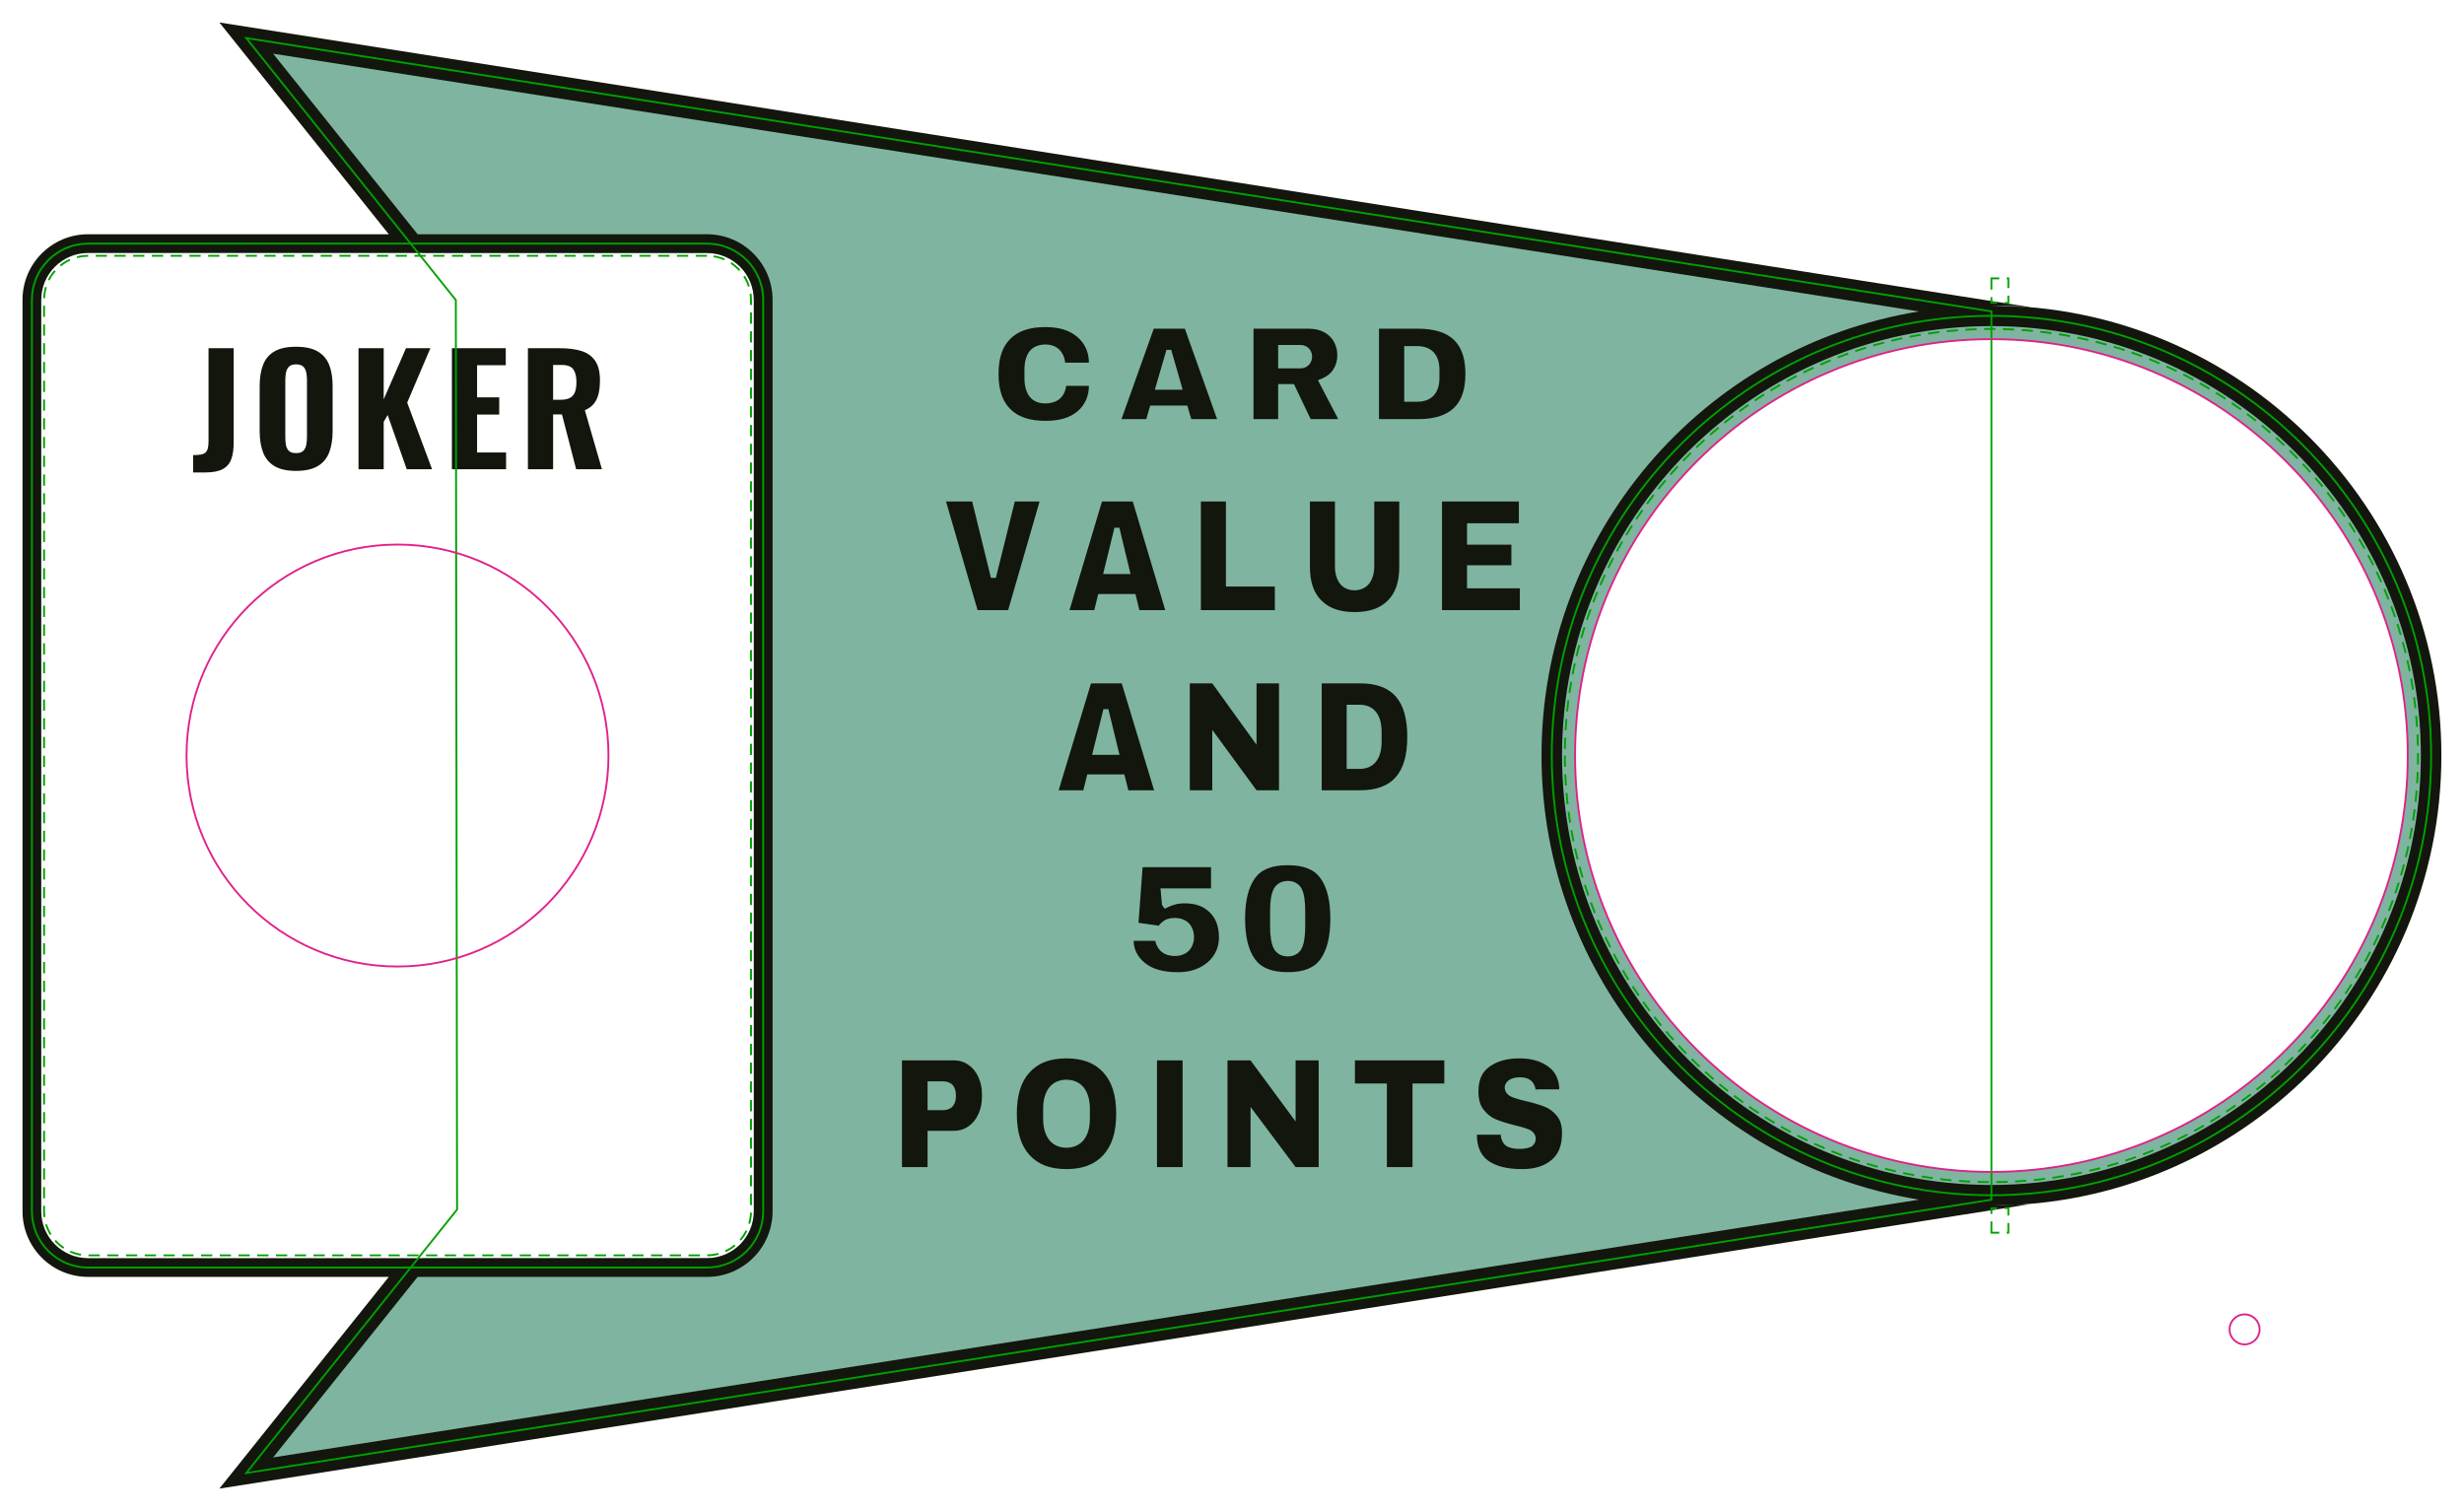
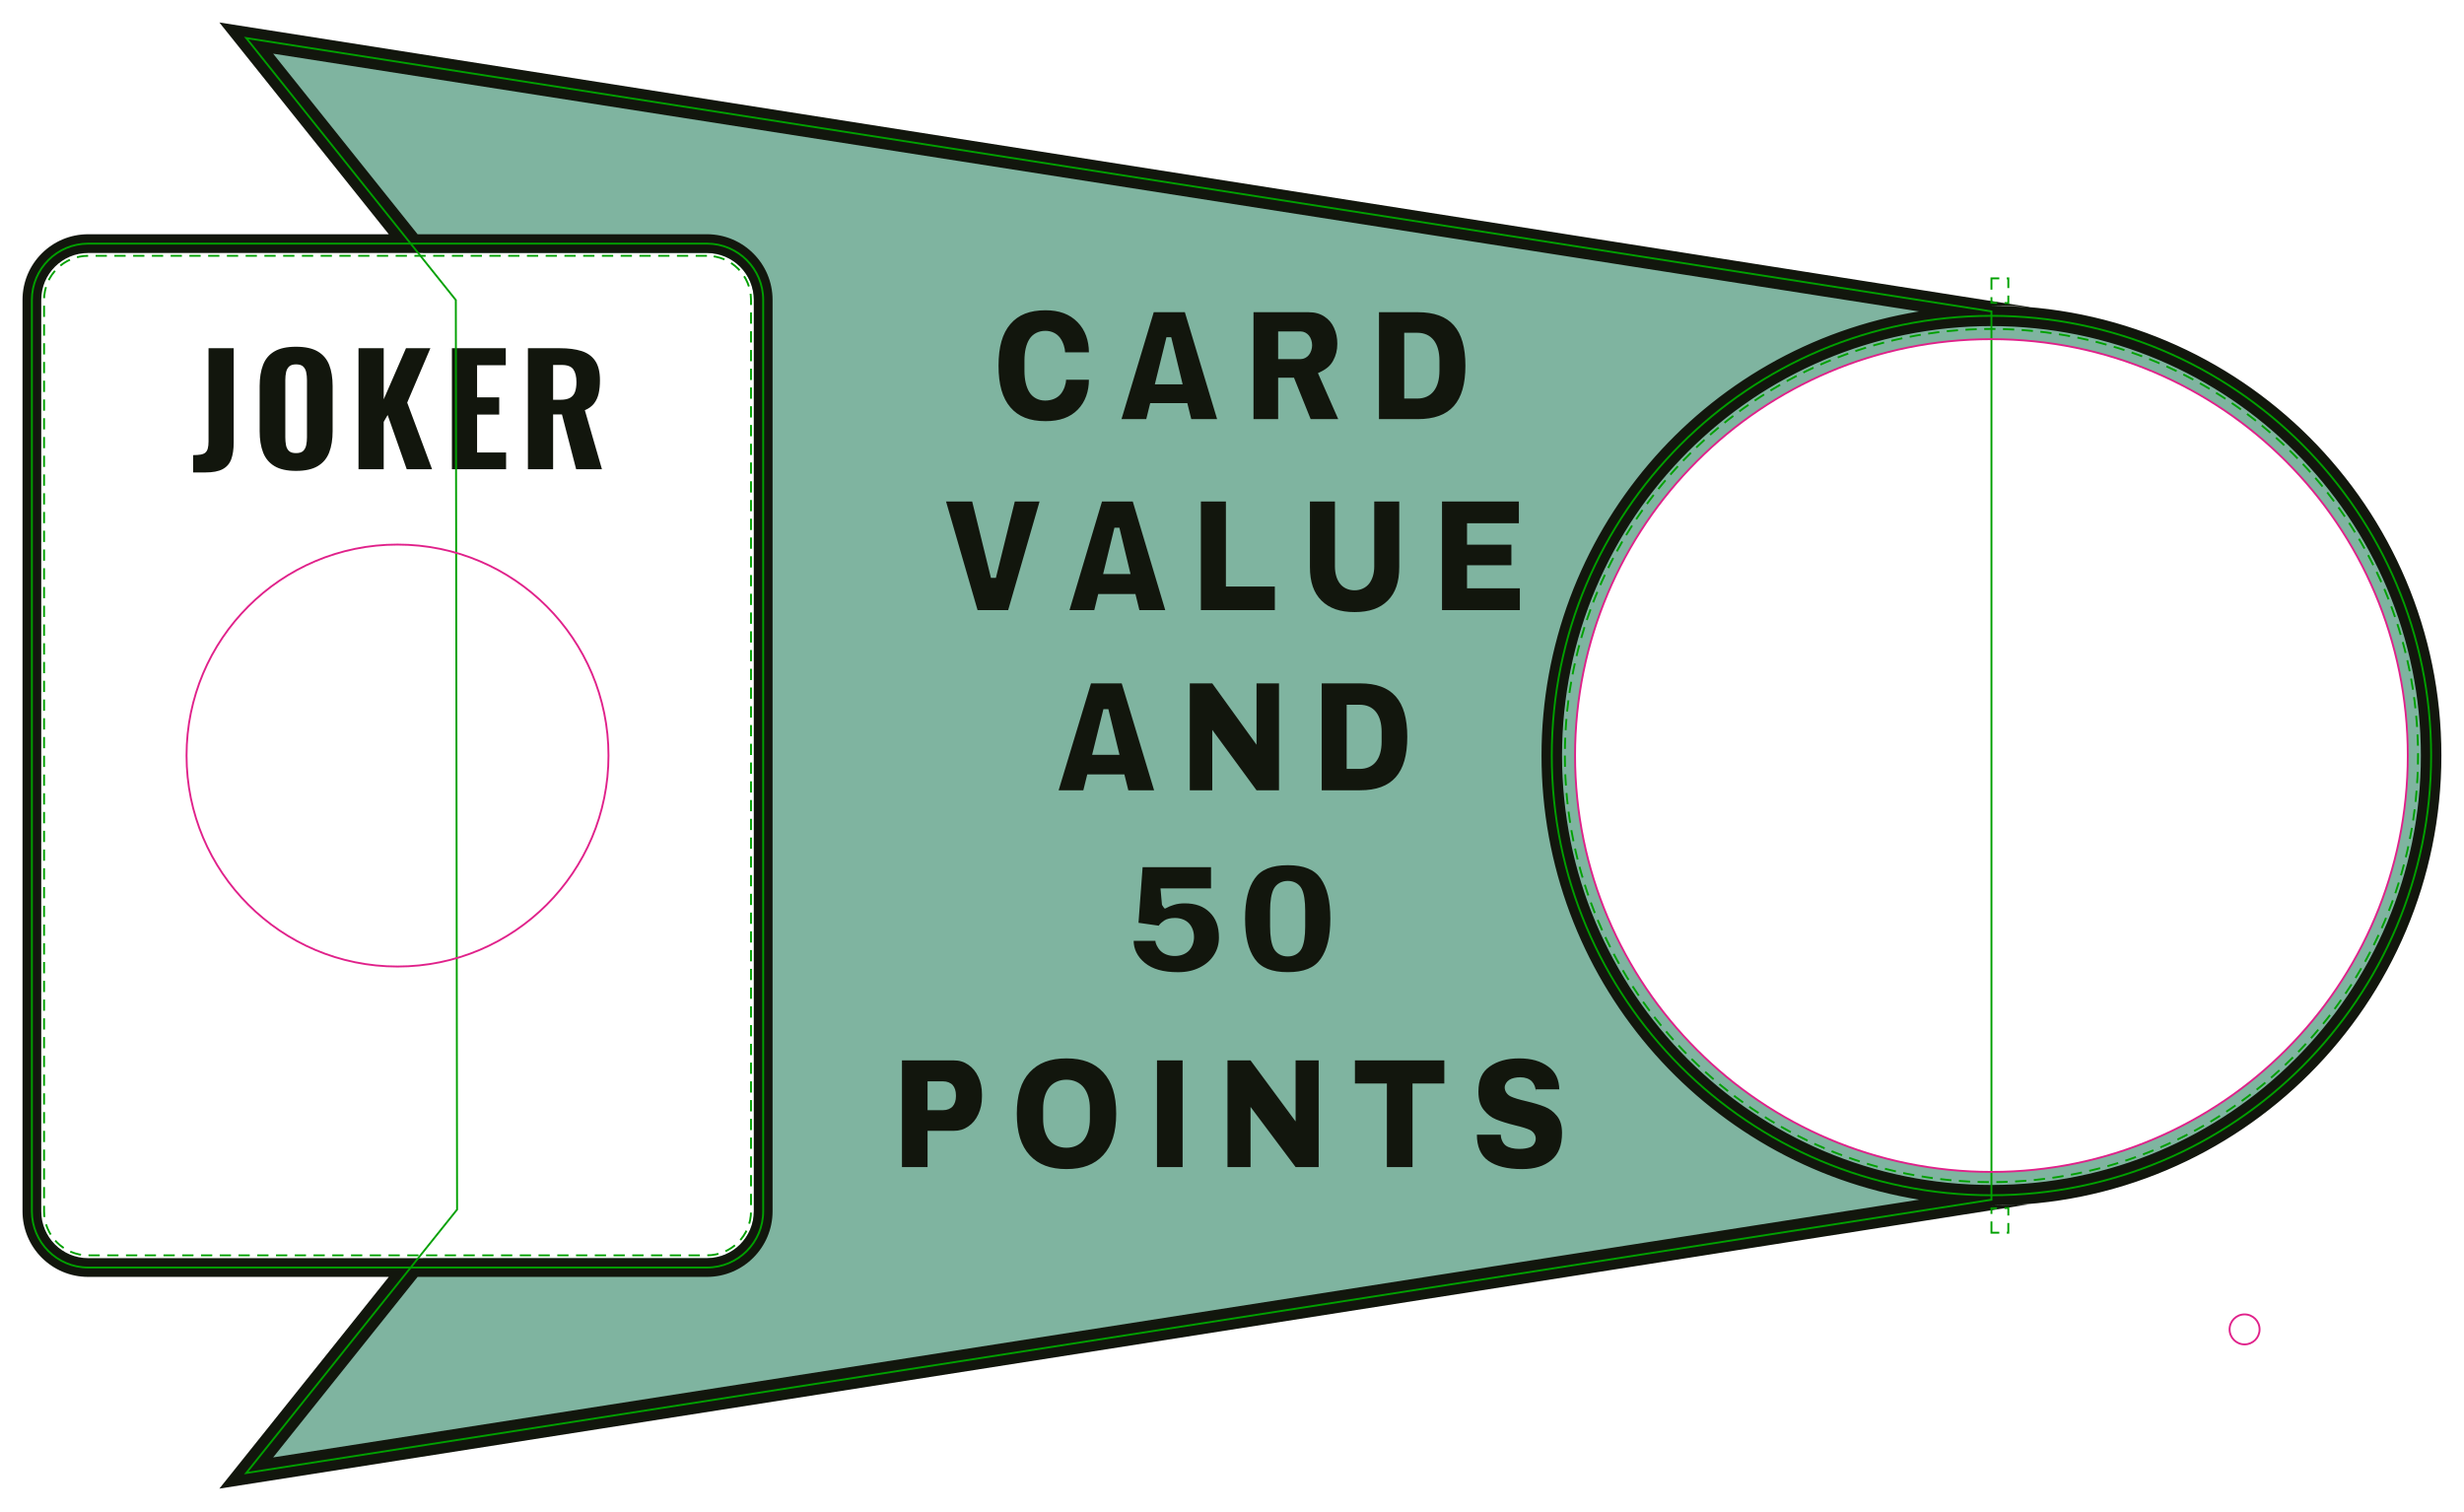
<svg xmlns="http://www.w3.org/2000/svg" width="4.38in" height="2.686in" viewBox="0 0 1314.0 805.8" version="1.1" id="svg2">
  <defs id="defs2" />
  <g id="teal">
    <path fill="#7fb4a0" fill-rule="evenodd" d="M136.10,782.71L1062.00,637.73L1062.00,635.88C1190.68,635.88 1295.00,531.57 1295.00,402.89C1295.00,274.21 1190.68,169.89 1062.00,169.89L1062.00,168.07L136.10,23.07L225.57,134.91L377.00,134.91C390.81,134.91 402.00,146.10 402.00,159.91L402.00,645.91C402.00,659.72 390.81,670.91 377.00,670.91L225.57,670.91ZM1284.02,402.89C1284.02,525.52 1184.61,624.92 1061.99,624.92C939.36,624.92 839.95,525.52 839.95,402.89C839.95,280.26 939.36,180.86 1061.99,180.86C1184.61,180.85 1284.02,280.26 1284.02,402.89Z" id="path1" />
  </g>
  <g id="black">
-     <path fill="#12160d" fill-rule="evenodd" d="m 1062,162.94 20.582,0.831 L 116.98,11.98 207.33,124.91 H 47 c -19.33,0 -35,15.67 -34.99,35 v 486 c 0,19.33 15.66,34.99 34.99,34.99 H 207.33 L 116.98,793.8 1081.499,642.299 1062,642.84 c 132.52,0 239.94,-107.43 239.94,-239.95 C 1301.95,270.37 1194.52,162.95 1062,162.94 Z M 1023.44,639.72 145.66,777.16 222.7,680.9 H 377 c 19.33,0 34.99,-15.66 35,-34.99 v -486 c 0,-19.33 -15.67,-34.99 -35,-35 H 222.7 L 145.66,28.62 1023.38,166.07 C 907.29,185.01 822.04,285.3 822.06,402.92 c 0.01,117.62 85.28,217.89 201.38,236.8 z M 377,134.91 c 13.81,0 25,11.19 25,25 v 486 c 0,13.81 -11.19,25 -25,25 H 47 c -13.81,0 -25.01,-11.19 -25,-25 v -486 c 0,-13.81 11.19,-25.01 25,-25 z m 914,267.98 c 0,126.47 -102.53,228.99 -229,228.99 -126.47,0 -229,-102.52 -229,-228.99 0,-126.47 102.53,-229 229,-229 126.47,0 229,102.53 229,229 z M 580.69,193.37 h -12.7 c 0,-1.72 -0.96,-4.61 -2.73,-6.58 -1.8,-2 -4.61,-3.1 -7.77,-3.1 -3.63,0 -6.73,1.32 -8.53,3.73 -1.74,2.31 -2.64,5.69 -2.64,9.61 v 4.76 c 0,3.87 0.9,7.23 2.63,9.57 1.8,2.43 4.85,3.77 8.39,3.77 3.42,0 6.39,-1.01 8.28,-2.9 1.87,-1.88 2.89,-4.75 2.89,-6.48 h 12.18 c 0,5.21 -1.9,9.96 -5.92,13.44 -4.05,3.52 -9.6,5.22 -17.21,5.22 -8.48,0 -14.53,-2.04 -18.77,-6.26 -4.24,-4.22 -6.29,-10.25 -6.29,-18.74 0,-8.49 2.05,-14.52 6.29,-18.74 4.24,-4.22 10.29,-6.26 18.77,-6.26 7.36,0 12.85,1.74 17.03,5.33 4.14,3.56 6.1,8.38 6.1,13.63 z m 54.59,30.13 -2.11,-7.22 h -19.79 l -2.11,7.22 h -13.2 l 17.2,-48.22 h 16.59 l 17.2,48.22 z m -19.43,-15.69 h 14.84 l -6.1,-21.24 h -2.55 z m 86.98,-5.06 10.82,20.75 h -14.7 l -8.9,-18.69 h -8.44 v 18.69 h -13.14 v -48.22 h 29.25 c 3.43,0 6.14,0.62 8.51,1.93 2.37,1.32 3.99,2.92 5.17,5.13 1.2,2.24 1.76,4.5 1.76,7.15 0,2.91 -0.71,5.32 -2.24,7.66 -1.52,2.32 -3.55,3.89 -8.09,5.6 z m -9.13,-18.78 h -12.09 v 12.45 h 12.09 c 1.57,0 3.21,-0.7 4.3,-1.84 1.08,-1.13 1.73,-2.8 1.73,-4.42 0,-1.63 -0.66,-3.29 -1.75,-4.4 -1.09,-1.11 -2.71,-1.79 -4.28,-1.79 z m 87.77,15.42 c 0,16.43 -8.06,24.11 -25.39,24.11 h -20.7 v -48.22 h 20.7 c 17.33,0 25.39,7.68 25.39,24.11 z m -32.63,14.83 h 6.94 c 7.56,0 11.85,-4.61 11.85,-12.6 v -4.46 c 0,-7.99 -4.29,-12.6 -11.85,-12.6 h -6.94 z M 103,251.93 v -9.24 c 1.57,0 2.9,-0.1 3.98,-0.28 1.09,-0.19 1.93,-0.53 2.52,-1.04 0.6,-0.5 1.03,-1.24 1.3,-2.19 0.27,-0.96 0.41,-2.21 0.41,-3.75 v -49.74 h 13.41 v 50.3 c 0,3.56 -0.43,6.52 -1.3,8.89 -0.87,2.36 -2.4,4.13 -4.59,5.3 -2.2,1.17 -5.27,1.75 -9.23,1.75 z m 54.84,-0.83 c -4.83,0 -8.65,-0.85 -11.47,-2.55 -2.83,-1.7 -4.85,-4.13 -6.07,-7.29 -1.22,-3.16 -1.83,-6.94 -1.83,-11.35 v -24.06 c 0,-4.41 0.61,-8.18 1.83,-11.31 1.22,-3.14 3.24,-5.53 6.07,-7.17 2.82,-1.65 6.64,-2.47 11.47,-2.47 4.89,0 8.75,0.83 11.6,2.51 2.85,1.67 4.89,4.06 6.11,7.17 1.22,3.1 1.83,6.86 1.83,11.27 v 24.06 c 0,4.41 -0.61,8.19 -1.83,11.35 -1.22,3.16 -3.26,5.59 -6.11,7.29 -2.85,1.7 -6.71,2.55 -11.6,2.55 z m 0,-9.48 c 1.74,0 3.02,-0.38 3.83,-1.15 0.81,-0.77 1.36,-1.81 1.63,-3.11 0.27,-1.3 0.4,-2.7 0.4,-4.18 v -30.52 c 0,-1.48 -0.13,-2.86 -0.4,-4.14 -0.27,-1.27 -0.82,-2.3 -1.63,-3.07 -0.81,-0.77 -2.09,-1.15 -3.83,-1.15 -1.62,0 -2.85,0.38 -3.66,1.15 -0.81,0.77 -1.36,1.8 -1.63,3.07 -0.27,1.28 -0.4,2.66 -0.4,4.14 v 30.52 c 0,1.48 0.12,2.88 0.36,4.18 0.25,1.3 0.78,2.34 1.59,3.11 0.81,0.77 2.06,1.15 3.74,1.15 z m 33.35,8.6 v -64.53 h 13.43 v 27.25 l 11.88,-27.25 h 13.01 l -12.36,29 13.26,35.53 H 216.9 l -10.17,-28.92 -2.11,3.67 v 25.25 z m 49.81,0 v -64.53 h 28.72 v 9.08 h -15.3 v 17.13 h 11.8 v 9.16 h -11.8 v 20.24 h 15.46 v 8.92 z m 40.53,0 v -64.53 h 17.09 c 4.45,0 8.26,0.49 11.43,1.47 3.18,0.99 5.62,2.73 7.33,5.22 1.71,2.5 2.56,5.95 2.56,10.36 0,2.65 -0.23,5 -0.69,7.05 -0.46,2.04 -1.27,3.82 -2.44,5.34 -1.17,1.51 -2.81,2.72 -4.92,3.62 l 9.11,31.47 h -13.75 l -7.57,-29.24 h -4.72 v 29.24 z m 13.43,-37.04 h 3.9 c 2.17,0 3.88,-0.35 5.13,-1.04 1.25,-0.69 2.13,-1.74 2.65,-3.15 0.51,-1.4 0.77,-3.14 0.77,-5.22 0,-2.97 -0.56,-5.24 -1.67,-6.81 -1.11,-1.56 -3.19,-2.35 -6.22,-2.35 h -4.56 z M 521.32,325.34 504.5,267.41 h 13.94 l 10.01,40.74 h 2.64 l 10.08,-40.74 h 13.21 l -16.75,57.93 z m 86.29,0 -2.11,-8.59 h -19.84 l -2.1,8.59 h -13.21 l 17.32,-57.93 h 16.41 l 17.32,57.93 z m -19.34,-19.23 h 14.62 l -5.94,-24.7 h -2.65 z m 52.14,-38.7 h 13.34 v 45.34 h 26.09 v 12.59 h -39.43 z m 82,58.98 c -7.82,0 -13.51,-1.99 -17.68,-6.12 -4.16,-4.13 -6.17,-9.9 -6.17,-17.97 v -34.89 h 13.33 v 34.62 c 0,3.63 0.9,6.83 2.6,9.09 1.75,2.34 4.61,3.66 7.85,3.66 3.24,0 6.11,-1.33 7.89,-3.7 1.72,-2.29 2.63,-5.47 2.63,-9.05 v -34.62 h 13.33 v 34.89 c 0,8.07 -2,13.85 -6.14,17.97 -4.14,4.13 -9.81,6.12 -17.64,6.12 z M 769,267.41 h 40.98 v 11.61 h -27.64 v 11.42 h 23.65 v 10.99 h -23.65 v 12.3 h 28.16 v 11.61 H 769 Z m -167.29,154 -2.1,-8.46 h -19.8 l -2.09,8.46 h -13.17 l 17.26,-57 h 16.38 l 17.26,57 z M 582.4,402.52 h 14.61 l -5.94,-24.37 h -2.64 z m 87.68,18.89 -23.6,-32.21 v 32.21 H 634.5 v -57 h 11.98 l 23.6,32.71 v -32.71 h 11.98 v 57 z m 80.39,-28.5 c 0,19.43 -8.05,28.5 -25.14,28.5 h -20.49 v -57 h 20.49 c 17.09,0 25.14,9.07 25.14,28.5 z m -32.32,17.11 h 6.89 c 7.56,0 11.75,-5.31 11.75,-14.49 v -5.24 c 0,-9.18 -4.19,-14.49 -11.75,-14.49 h -6.89 z m -99.28,63.72 0.79,8.77 c 1.44,2.17 1.3,2.27 2.36,1.65 1.01,-0.59 2.31,-1.13 4.06,-1.67 1.71,-0.53 3.52,-0.78 5.68,-0.78 5.8,0 10.06,1.56 13.38,4.84 3.32,3.28 4.89,7.53 4.89,13.39 0,3.5 -0.85,6.46 -2.66,9.31 -1.82,2.85 -4.24,4.99 -7.6,6.67 -3.36,1.68 -7.09,2.5 -11.56,2.5 -7.9,0 -13.62,-1.63 -17.71,-4.98 -4.05,-3.31 -5.94,-7.5 -5.94,-11.75 h 11.56 c 0,1.09 0.99,3.57 2.75,5.34 1.79,1.78 4.53,2.75 7.6,2.75 3.08,0 5.82,-1.01 7.58,-2.87 1.73,-1.82 2.69,-4.43 2.69,-7.22 0,-2.85 -0.96,-5.49 -2.69,-7.32 -1.75,-1.85 -4.47,-2.87 -7.5,-2.87 -2.26,0 -4.27,0.45 -5.58,1.3 -1.15,0.76 -2.12,1.58 -2.69,2.33 -0.47,0.63 -0.79,1.06 -0.4,0.47 l -10.74,-1.52 2.19,-29.67 h 36.48 v 11.33 z m 90.57,16.15 c 0,9.54 -1.7,16.52 -5.15,21.43 -3.37,4.79 -8.94,7.08 -17.53,7.08 -8.65,0 -14.25,-2.29 -17.62,-7.08 -3.45,-4.91 -5.15,-11.89 -5.15,-21.43 0,-9.55 1.7,-16.53 5.15,-21.44 3.37,-4.78 8.97,-7.08 17.62,-7.08 8.59,0 14.16,2.29 17.53,7.08 3.45,4.91 5.15,11.89 5.15,21.44 z m -32.13,-4.22 v 8.35 c 0,5.29 0.67,9.37 2,11.84 1.42,2.64 4.19,4.16 7.45,4.16 3.26,0 6.01,-1.54 7.38,-4.19 1.27,-2.46 1.9,-6.53 1.9,-11.81 v -8.35 c 0,-5.29 -0.63,-9.34 -1.91,-11.78 -1.37,-2.62 -4.11,-4.14 -7.37,-4.14 -3.26,0 -6.03,1.53 -7.45,4.16 -1.33,2.47 -2,6.52 -2,11.76 z m -153.65,97.95 v 1.13 c 0,3.56 -0.64,6.6 -1.97,9.46 -1.32,2.85 -3.03,4.9 -5.36,6.49 -2.32,1.59 -4.75,2.31 -7.75,2.31 h -13.93 v 19.33 H 481 v -56.9 h 27.58 c 3,0 5.43,0.73 7.75,2.31 2.34,1.59 4.04,3.63 5.36,6.45 1.33,2.83 1.97,5.86 1.97,9.42 z m -29.01,8.37 h 8.36 c 2.04,0 3.98,-0.76 5.1,-2.1 1.08,-1.27 1.67,-3.2 1.67,-5.23 v -0.7 c 0,-2.08 -0.6,-4.03 -1.68,-5.29 -1.13,-1.3 -3.05,-2.04 -5.09,-2.04 h -8.36 z m 100.59,1.9 c 0,9.88 -2.27,17.03 -6.91,22.07 -4.64,5.03 -10.96,7.45 -19.62,7.45 -8.67,0 -14.98,-2.4 -19.59,-7.4 -4.62,-5.01 -6.87,-12.18 -6.87,-22.12 0,-9.93 2.25,-17.1 6.87,-22.11 4.61,-5 10.92,-7.4 19.59,-7.4 8.66,0 14.98,2.41 19.62,7.44 4.64,5.04 6.91,12.2 6.91,22.07 z m -38.96,-2.78 v 5.57 c 0,4.44 1.06,8.28 3.09,11 2.08,2.81 5.44,4.35 9.34,4.35 3.89,0 7.26,-1.54 9.37,-4.34 2.06,-2.72 3.13,-6.56 3.13,-11.01 v -5.57 c 0,-4.45 -1.07,-8.29 -3.13,-11.01 -2.11,-2.8 -5.48,-4.35 -9.37,-4.35 -3.9,0 -7.26,1.55 -9.34,4.35 -2.03,2.73 -3.09,6.56 -3.09,11.01 z M 617,622.34 v -56.9 h 13.66 v 56.9 z m 73.92,0 -24.03,-32.08 v 32.08 h -12.3 v -56.9 h 12.29 l 24.04,32.57 v -32.57 h 12.3 v 56.9 z m 62.34,-44.58 v 44.58 H 739.6 v -44.58 h -17.04 v -12.32 h 47.66 v 12.32 z m 78.3,3.6 v -0.47 h -12.58 v 1.16 c 0,-2.02 -0.76,-4.01 -2.07,-5.39 -1.36,-1.43 -3.62,-2.21 -6.13,-2.21 -2.37,0 -4.49,0.47 -5.89,1.37 -1.46,0.93 -2.46,2.51 -2.46,4.05 0,2.03 1.3,3.91 3.27,4.84 1.7,0.8 4.44,1.63 8.05,2.46 4.12,0.97 7.44,1.97 10.06,3.02 2.5,1 4.54,2.53 6.44,4.83 1.82,2.22 2.69,5.04 2.74,8.99 0,6.8 -1.82,11.43 -5.67,14.61 -3.91,3.24 -8.94,4.8 -15.64,4.8 -7.89,0 -13.73,-1.46 -17.99,-4.44 -4.13,-2.88 -6.1,-7.74 -6.1,-13.91 h 12.73 c 0,1.77 0.91,4.46 2.63,5.76 1.61,1.2 4.19,1.82 7.23,1.82 2.22,0 4.23,-0.3 5.76,-0.88 1.84,-0.7 3.04,-2.56 3.04,-4.63 0,-1.92 -1.27,-3.72 -3.15,-4.62 -1.63,-0.77 -4.28,-1.59 -7.78,-2.41 -4.17,-1.04 -7.55,-2.09 -10.25,-3.2 -2.57,-1.05 -4.67,-2.69 -6.62,-5.16 -1.87,-2.39 -2.76,-5.44 -2.76,-9.7 0,-6.24 1.89,-10.41 5.95,-13.29 4.18,-2.96 9.29,-4.38 15.81,-4.38 6.41,0 11.4,1.42 15.45,4.37 3.95,2.88 5.83,6.85 5.93,12.61 z" id="path2" />
+     <path fill="#12160d" fill-rule="evenodd" d="M1062.00,162.94L1082.58,163.77L116.98,11.98L207.33,124.91L47.00,124.91C27.67,124.91 12.00,140.58 12.01,159.91L12.01,645.91C12.01,665.24 27.67,680.90 47.00,680.90L207.33,680.90L116.98,793.80L1081.50,642.30L1062.00,642.84C1194.52,642.84 1301.94,535.41 1301.94,402.89C1301.95,270.37 1194.52,162.95 1062.00,162.94ZM1023.44,639.72L145.66,777.16L222.70,680.90L377.00,680.90C396.33,680.90 411.99,665.24 412.00,645.91L412.00,159.91C412.00,140.58 396.33,124.92 377.00,124.91L222.70,124.91L145.66,28.62L1023.38,166.07C907.29,185.01 822.04,285.30 822.06,402.92C822.07,520.54 907.34,620.81 1023.44,639.72ZM377.00,134.91C390.81,134.91 402.00,146.10 402.00,159.91L402.00,645.91C402.00,659.72 390.81,670.91 377.00,670.91L47.00,670.91C33.19,670.91 21.99,659.72 22.00,645.91L22.00,159.91C22.00,146.10 33.19,134.90 47.00,134.91ZM1291.00,402.89C1291.00,529.36 1188.47,631.88 1062.00,631.88C935.53,631.88 833.00,529.36 833.00,402.89C833.00,276.42 935.53,173.89 1062.00,173.89C1188.47,173.89 1291.00,276.42 1291.00,402.89ZM580.69,187.87L567.99,187.87C567.99,185.84 567.03,182.42 565.26,180.09C563.46,177.72 560.65,176.42 557.49,176.42C553.86,176.42 550.76,177.98 548.96,180.83C547.22,183.56 546.32,187.56 546.32,192.20L546.32,197.83C546.32,202.40 547.22,206.38 548.95,209.14C550.75,212.02 553.80,213.60 557.34,213.60C560.76,213.60 563.73,212.41 565.62,210.17C567.49,207.95 568.51,204.56 568.51,202.51L580.69,202.51C580.69,208.67 578.79,214.29 574.77,218.40C570.72,222.57 565.17,224.58 557.56,224.58C549.08,224.58 543.03,222.16 538.79,217.17C534.55,212.18 532.50,205.05 532.50,195.01C532.50,184.97 534.55,177.84 538.79,172.85C543.03,167.86 549.08,165.45 557.56,165.45C564.92,165.45 570.41,167.51 574.59,171.75C578.73,175.96 580.69,181.66 580.69,187.87ZM635.28,223.50L633.17,214.96L613.38,214.96L611.27,223.50L598.07,223.50L615.27,166.48L631.86,166.48L649.06,223.50ZM615.85,204.95L630.69,204.95L624.59,179.83L622.04,179.83ZM702.83,198.96L713.65,223.50L698.95,223.50L690.05,201.40L681.61,201.40L681.61,223.50L668.47,223.50L668.47,166.48L697.72,166.48C701.15,166.48 703.86,167.21 706.23,168.76C708.60,170.32 710.22,172.21 711.40,174.83C712.60,177.47 713.16,180.15 713.16,183.28C713.16,186.72 712.45,189.57 710.92,192.34C709.40,195.08 707.37,196.94 702.83,198.96ZM693.70,176.75L681.61,176.75L681.61,191.48L693.70,191.48C695.27,191.48 696.91,190.65 698.00,189.30C699.08,187.96 699.73,185.99 699.73,184.07C699.73,182.15 699.07,180.18 697.98,178.87C696.89,177.56 695.27,176.75 693.70,176.75ZM781.47,194.99C781.47,214.42 773.41,223.50 756.08,223.50L735.38,223.50L735.38,166.48L756.08,166.48C773.41,166.48 781.47,175.56 781.47,194.99ZM748.84,212.53L755.78,212.53C763.34,212.53 767.63,207.07 767.63,197.63L767.63,192.35C767.63,182.90 763.34,177.45 755.78,177.45L748.84,177.45ZM103.00,251.93L103.00,242.69C104.57,242.69 105.90,242.59 106.98,242.41C108.07,242.22 108.91,241.88 109.50,241.37C110.10,240.87 110.53,240.13 110.80,239.18C111.07,238.22 111.21,236.97 111.21,235.43L111.21,185.69L124.62,185.69L124.62,235.99C124.62,239.55 124.19,242.51 123.32,244.88C122.45,247.24 120.92,249.01 118.73,250.18C116.53,251.35 113.46,251.93 109.50,251.93ZM157.84,251.10C153.01,251.10 149.19,250.25 146.37,248.55C143.54,246.85 141.52,244.42 140.30,241.26C139.08,238.10 138.47,234.32 138.47,229.91L138.47,205.85C138.47,201.44 139.08,197.67 140.30,194.54C141.52,191.40 143.54,189.01 146.37,187.37C149.19,185.72 153.01,184.90 157.84,184.90C162.73,184.90 166.59,185.73 169.44,187.41C172.29,189.08 174.33,191.47 175.55,194.58C176.77,197.68 177.38,201.44 177.38,205.85L177.38,229.91C177.38,234.32 176.77,238.10 175.55,241.26C174.33,244.42 172.29,246.85 169.44,248.55C166.59,250.25 162.73,251.10 157.84,251.10ZM157.84,241.62C159.58,241.62 160.86,241.24 161.67,240.47C162.48,239.70 163.03,238.66 163.30,237.36C163.57,236.06 163.70,234.66 163.70,233.18L163.70,202.66C163.70,201.18 163.57,199.80 163.30,198.52C163.03,197.25 162.48,196.22 161.67,195.45C160.86,194.68 159.58,194.30 157.84,194.30C156.22,194.30 154.99,194.68 154.18,195.45C153.37,196.22 152.82,197.25 152.55,198.52C152.28,199.80 152.15,201.18 152.15,202.66L152.15,233.18C152.15,234.66 152.27,236.06 152.51,237.36C152.76,238.66 153.29,239.70 154.10,240.47C154.91,241.24 156.16,241.62 157.84,241.62ZM191.19,250.22L191.19,185.69L204.62,185.69L204.62,212.94L216.50,185.69L229.51,185.69L217.15,214.69L230.41,250.22L216.90,250.22L206.73,221.30L204.62,224.97L204.62,250.22ZM241.00,250.22L241.00,185.69L269.72,185.69L269.72,194.77L254.42,194.77L254.42,211.90L266.22,211.90L266.22,221.06L254.42,221.06L254.42,241.30L269.88,241.30L269.88,250.22ZM281.53,250.22L281.53,185.69L298.62,185.69C303.07,185.69 306.88,186.18 310.05,187.16C313.23,188.15 315.67,189.89 317.38,192.38C319.09,194.88 319.94,198.33 319.94,202.74C319.94,205.39 319.71,207.74 319.25,209.79C318.79,211.83 317.98,213.61 316.81,215.13C315.64,216.64 314.00,217.85 311.89,218.75L321.00,250.22L307.25,250.22L299.68,220.98L294.96,220.98L294.96,250.22ZM294.96,213.18L298.86,213.18C301.03,213.18 302.74,212.83 303.99,212.14C305.24,211.45 306.12,210.40 306.64,208.99C307.15,207.59 307.41,205.85 307.41,203.77C307.41,200.80 306.85,198.53 305.74,196.96C304.63,195.40 302.55,194.61 299.52,194.61L294.96,194.61ZM521.32,325.34L504.50,267.41L518.44,267.41L528.45,308.15L531.09,308.15L541.17,267.41L554.38,267.41L537.63,325.34ZM607.61,325.34L605.50,316.75L585.66,316.75L583.56,325.34L570.35,325.34L587.67,267.41L604.08,267.41L621.40,325.34ZM588.27,306.11L602.89,306.11L596.95,281.41L594.30,281.41ZM640.41,267.41L653.75,267.41L653.75,312.75L679.84,312.75L679.84,325.34L640.41,325.34ZM722.41,326.39C714.59,326.39 708.90,324.40 704.73,320.27C700.57,316.14 698.56,310.37 698.56,302.30L698.56,267.41L711.89,267.41L711.89,302.03C711.89,305.66 712.79,308.86 714.49,311.12C716.24,313.46 719.10,314.78 722.34,314.78C725.58,314.78 728.45,313.45 730.23,311.08C731.95,308.79 732.86,305.61 732.86,302.03L732.86,267.41L746.19,267.41L746.19,302.30C746.19,310.37 744.19,316.15 740.05,320.27C735.91,324.40 730.24,326.39 722.41,326.39ZM769.00,267.41L809.98,267.41L809.98,279.02L782.34,279.02L782.34,290.44L805.99,290.44L805.99,301.43L782.34,301.43L782.34,313.73L810.50,313.73L810.50,325.34L769.00,325.34ZM601.71,421.41L599.61,412.95L579.81,412.95L577.72,421.41L564.55,421.41L581.81,364.41L598.19,364.41L615.45,421.41ZM582.40,402.52L597.01,402.52L591.07,378.15L588.43,378.15ZM670.08,421.41L646.48,389.20L646.48,421.41L634.50,421.41L634.50,364.41L646.48,364.41L670.08,397.12L670.08,364.41L682.06,364.41L682.06,421.41ZM750.47,392.91C750.47,412.34 742.42,421.41 725.33,421.41L704.84,421.41L704.84,364.41L725.33,364.41C742.42,364.41 750.47,373.48 750.47,392.91ZM718.15,410.02L725.04,410.02C732.60,410.02 736.79,404.71 736.79,395.53L736.79,390.29C736.79,381.11 732.60,375.80 725.04,375.80L718.15,375.80ZM618.87,473.74L619.66,482.51C621.10,484.68 620.96,484.78 622.02,484.16C623.03,483.57 624.33,483.03 626.08,482.49C627.79,481.96 629.60,481.71 631.76,481.71C637.56,481.71 641.82,483.27 645.14,486.55C648.46,489.83 650.03,494.08 650.03,499.94C650.03,503.44 649.18,506.40 647.37,509.25C645.55,512.10 643.13,514.24 639.77,515.92C636.41,517.60 632.68,518.42 628.21,518.42C620.31,518.42 614.59,516.79 610.50,513.44C606.45,510.13 604.56,505.94 604.56,501.69L616.12,501.69C616.12,502.78 617.11,505.26 618.87,507.03C620.66,508.81 623.40,509.78 626.47,509.78C629.55,509.78 632.29,508.77 634.05,506.91C635.78,505.09 636.74,502.48 636.74,499.69C636.74,496.84 635.78,494.20 634.05,492.37C632.30,490.52 629.58,489.50 626.55,489.50C624.29,489.50 622.28,489.95 620.97,490.80C619.82,491.56 618.85,492.38 618.28,493.13C617.81,493.76 617.49,494.19 617.88,493.60L607.14,492.08L609.33,462.41L645.81,462.41L645.81,473.74ZM709.44,489.89C709.44,499.43 707.74,506.41 704.29,511.32C700.92,516.11 695.35,518.40 686.76,518.40C678.11,518.40 672.51,516.11 669.14,511.32C665.69,506.41 663.99,499.43 663.99,489.89C663.99,480.34 665.69,473.36 669.14,468.45C672.51,463.67 678.11,461.37 686.76,461.37C695.35,461.37 700.92,463.66 704.29,468.45C707.74,473.36 709.44,480.34 709.44,489.89ZM677.31,485.67L677.31,494.02C677.31,499.31 677.98,503.39 679.31,505.86C680.73,508.50 683.50,510.02 686.76,510.02C690.02,510.02 692.77,508.48 694.14,505.83C695.41,503.37 696.04,499.30 696.04,494.02L696.04,485.67C696.04,480.38 695.41,476.33 694.13,473.89C692.76,471.27 690.02,469.75 686.76,469.75C683.50,469.75 680.73,471.28 679.31,473.91C677.98,476.38 677.31,480.43 677.31,485.67ZM523.66,583.62L523.66,584.75C523.66,588.31 523.02,591.35 521.69,594.21C520.37,597.06 518.66,599.11 516.33,600.70C514.01,602.29 511.58,603.01 508.58,603.01L494.65,603.01L494.65,622.34L481.00,622.34L481.00,565.44L508.58,565.44C511.58,565.44 514.01,566.17 516.33,567.75C518.67,569.34 520.37,571.38 521.69,574.20C523.02,577.03 523.66,580.06 523.66,583.62ZM494.65,591.99L503.01,591.99C505.05,591.99 506.99,591.23 508.11,589.89C509.19,588.62 509.78,586.69 509.78,584.66L509.78,583.96C509.78,581.88 509.18,579.93 508.10,578.67C506.97,577.37 505.05,576.63 503.01,576.63L494.65,576.63ZM595.24,593.89C595.24,603.77 592.97,610.92 588.33,615.96C583.69,620.99 577.37,623.41 568.71,623.41C560.04,623.41 553.73,621.01 549.12,616.01C544.50,611.00 542.25,603.83 542.25,593.89C542.25,583.96 544.50,576.79 549.12,571.78C553.73,566.78 560.04,564.38 568.71,564.38C577.37,564.38 583.69,566.79 588.33,571.82C592.97,576.86 595.24,584.02 595.24,593.89ZM556.28,591.11L556.28,596.68C556.28,601.12 557.34,604.96 559.37,607.68C561.45,610.49 564.81,612.03 568.71,612.03C572.60,612.03 575.97,610.49 578.08,607.69C580.14,604.97 581.21,601.13 581.21,596.68L581.21,591.11C581.21,586.66 580.14,582.82 578.08,580.10C575.97,577.30 572.60,575.75 568.71,575.75C564.81,575.75 561.45,577.30 559.37,580.10C557.34,582.83 556.28,586.66 556.28,591.11ZM617.00,622.34L617.00,565.44L630.66,565.44L630.66,622.34ZM690.92,622.34L666.89,590.26L666.89,622.34L654.59,622.34L654.59,565.44L666.88,565.44L690.92,598.01L690.92,565.44L703.22,565.44L703.22,622.34ZM753.26,577.76L753.26,622.34L739.60,622.34L739.60,577.76L722.56,577.76L722.56,565.44L770.22,565.44L770.22,577.76ZM831.56,581.36L831.56,580.89L818.98,580.89L818.98,582.05C818.98,580.03 818.22,578.04 816.91,576.66C815.55,575.23 813.29,574.45 810.78,574.45C808.41,574.45 806.29,574.92 804.89,575.82C803.43,576.75 802.43,578.33 802.43,579.87C802.43,581.90 803.73,583.78 805.70,584.71C807.40,585.51 810.14,586.34 813.75,587.17C817.87,588.14 821.19,589.14 823.81,590.19C826.31,591.19 828.35,592.72 830.25,595.02C832.07,597.24 832.94,600.06 832.99,604.01C832.99,610.81 831.17,615.44 827.32,618.62C823.41,621.86 818.38,623.42 811.68,623.42C803.79,623.42 797.95,621.96 793.69,618.98C789.56,616.10 787.59,611.24 787.59,605.07L800.32,605.07C800.32,606.84 801.23,609.53 802.95,610.83C804.56,612.03 807.14,612.65 810.18,612.65C812.40,612.65 814.41,612.35 815.94,611.77C817.78,611.07 818.98,609.21 818.98,607.14C818.98,605.22 817.71,603.42 815.83,602.52C814.20,601.75 811.55,600.93 808.05,600.11C803.88,599.07 800.50,598.02 797.80,596.91C795.23,595.86 793.13,594.22 791.18,591.75C789.31,589.36 788.42,586.31 788.42,582.05C788.42,575.81 790.31,571.64 794.37,568.76C798.55,565.80 803.66,564.38 810.18,564.38C816.59,564.38 821.58,565.80 825.63,568.75C829.58,571.63 831.46,575.60 831.56,581.36Z" id="path2" />
  </g>
  <g id="centerline" data-width="0.04in">
    <path id="centerline-banner" data-width="0.0400in" fill="none" stroke="#00a000" stroke-width="1" d="M1062.00,166.05L131.32,20.30L243.08,160.00L243.75,645.00L131.32,785.48L1062.00,639.75Z" />
    <path id="centerline-ring" data-width="0.0365in" fill="none" stroke="#00a000" stroke-width="1" d="M827.53,402.89C827.53,532.38 932.51,637.36 1062.00,637.36C1191.49,637.36 1296.47,532.38 1296.47,402.89C1296.47,273.40 1191.49,168.42 1062.00,168.42C932.51,168.42 827.53,273.40 827.53,402.89Z" />
    <path id="centerline-card" data-width="0.0333in" fill="none" stroke="#00a000" stroke-width="1" d="M377.00,129.91L47.00,129.91C30.43,129.91 17.00,143.34 17.00,159.91L17.00,645.91C17.00,662.48 30.43,675.91 47.00,675.91L377.00,675.91C393.57,675.91 407.00,662.48 407.00,645.91L407.00,159.91C407.00,143.34 393.57,129.91 377.00,129.91Z" />
    <path id="noborder-card" fill="none" stroke="#00a000" stroke-width="1" stroke-dasharray="6,4" d="M377.00,136.41L47.00,136.41C34.02,136.41 23.50,146.93 23.50,159.91L23.50,645.91C23.50,658.89 34.02,669.41 47.00,669.41L377.00,669.41C389.98,669.41 400.50,658.89 400.50,645.91L400.50,159.91C400.50,146.93 389.98,136.41 377.00,136.41Z" />
    <path id="noborder-saucer" fill="none" stroke="#00a000" stroke-width="1" stroke-dasharray="6,4" d="M834.51,402.89C834.51,528.53 936.36,630.38 1062.00,630.38C1187.64,630.38 1289.49,528.53 1289.49,402.89C1289.49,277.25 1187.64,175.40 1062.00,175.40C936.36,175.40 834.51,277.25 834.51,402.89Z" />
    <path id="noborder-banner-top" fill="none" stroke="#00a000" stroke-width="1" stroke-dasharray="6,4" d="M1062.00,148.45L1062.00,161.45L1071.00,161.62L1071.00,148.45Z" />
    <path id="noborder-banner-bottom" fill="none" stroke="#00a000" stroke-width="1" stroke-dasharray="6,4" d="M1062.00,657.33L1062.00,644.33L1071.00,644.16L1071.00,657.33Z" />
  </g>
  <g id="holes">
    <path id="hole1" style="fill:none;stroke:#e0218a;stroke-width:1" d="M1284.02,402.89C1284.02,525.52 1184.61,624.92 1061.99,624.92C939.36,624.92 839.95,525.52 839.95,402.89C839.95,280.26 939.36,180.86 1061.99,180.86C1184.61,180.86 1284.02,280.26 1284.02,402.89Z" />
    <path id="hole2" style="fill:none;stroke:#e0218a;stroke-width:1" d="M324.49,402.90C324.49,465.03 274.12,515.40 211.99,515.40C149.85,515.40 99.48,465.03 99.48,402.90C99.48,340.76 149.85,290.39 211.99,290.39C274.12,290.39 324.49,340.76 324.49,402.90Z" />
    <path id="hole3" style="fill:none;stroke:#e0218a;stroke-width:1" d="M1204.99,708.90C1204.99,713.32 1201.41,716.90 1196.99,716.90C1192.57,716.90 1188.99,713.32 1188.99,708.90C1188.99,704.48 1192.57,700.90 1196.99,700.90C1201.41,700.90 1204.99,704.48 1204.99,708.90Z" />
  </g>
</svg>
